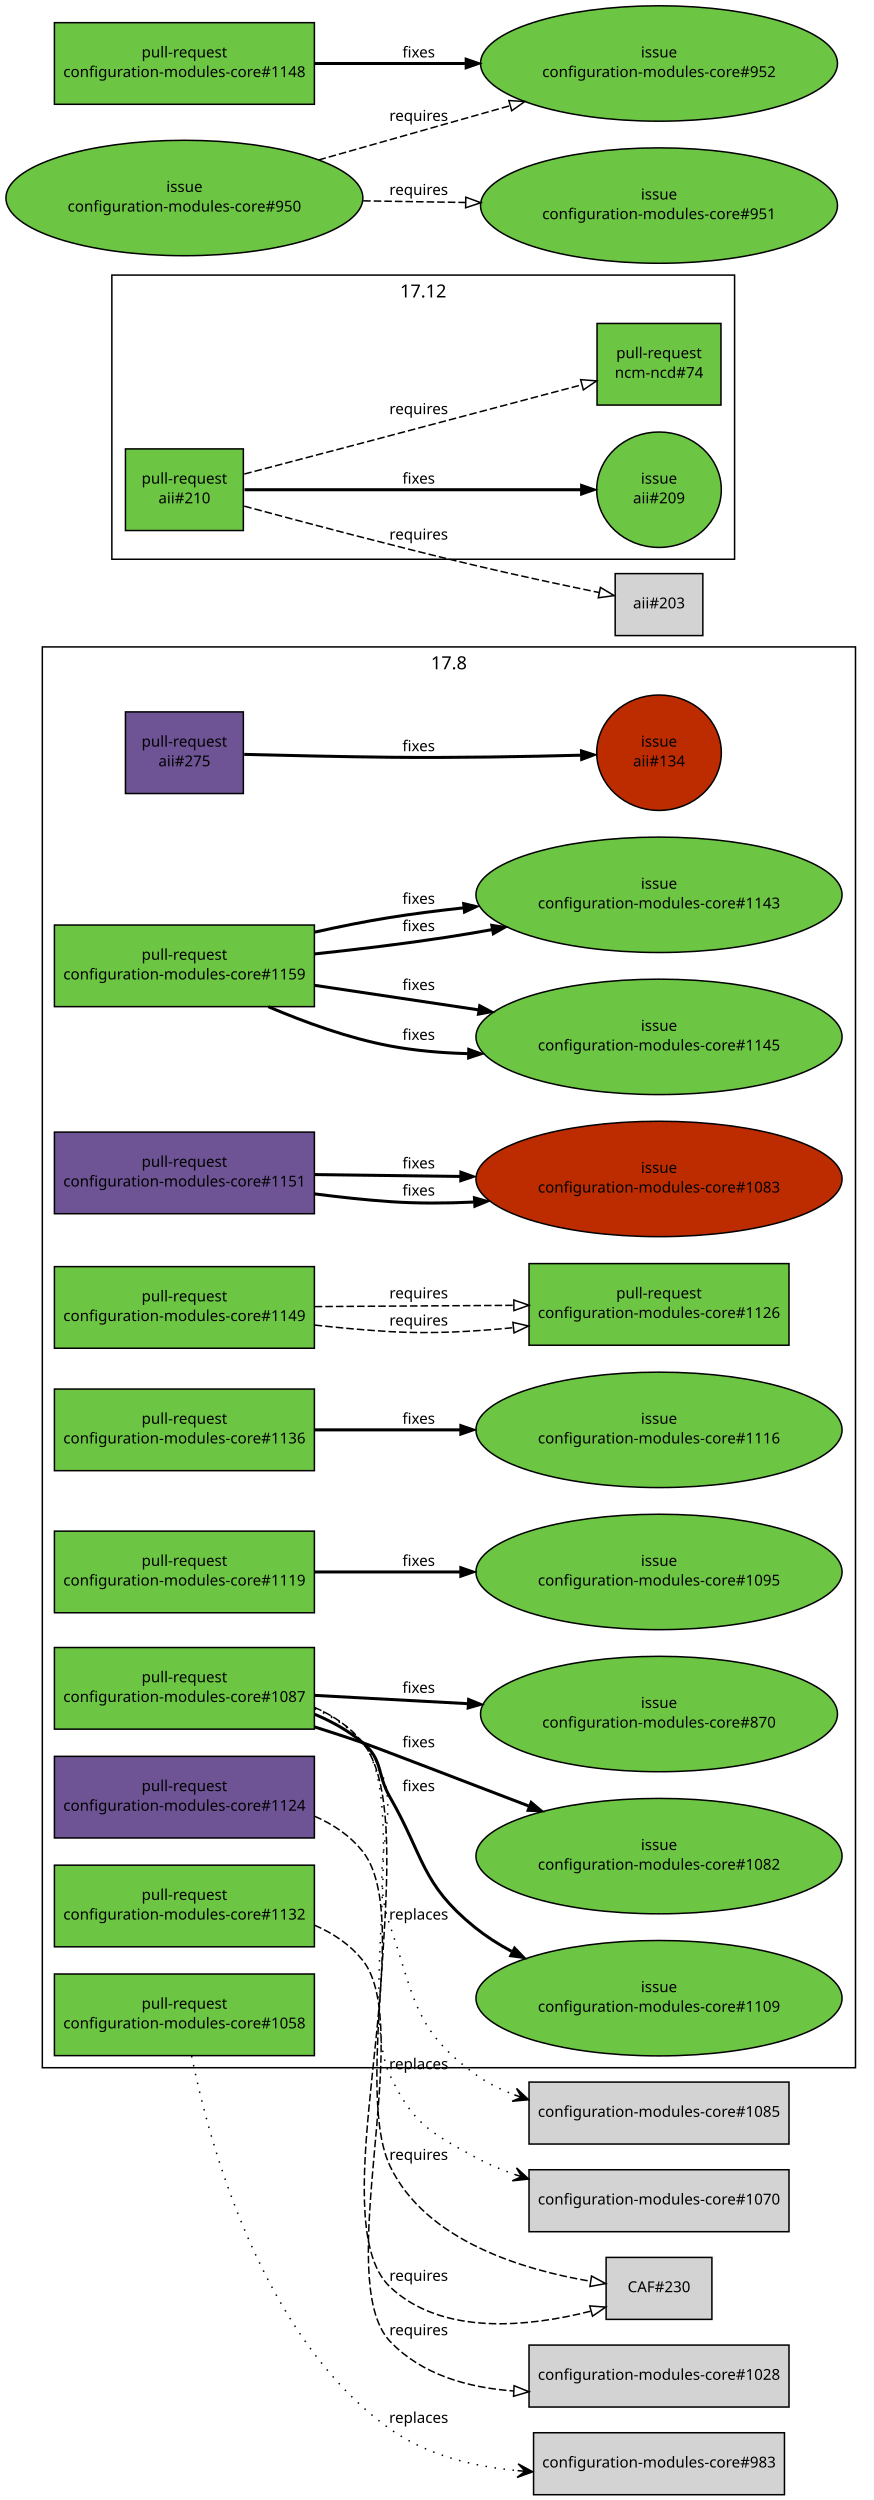
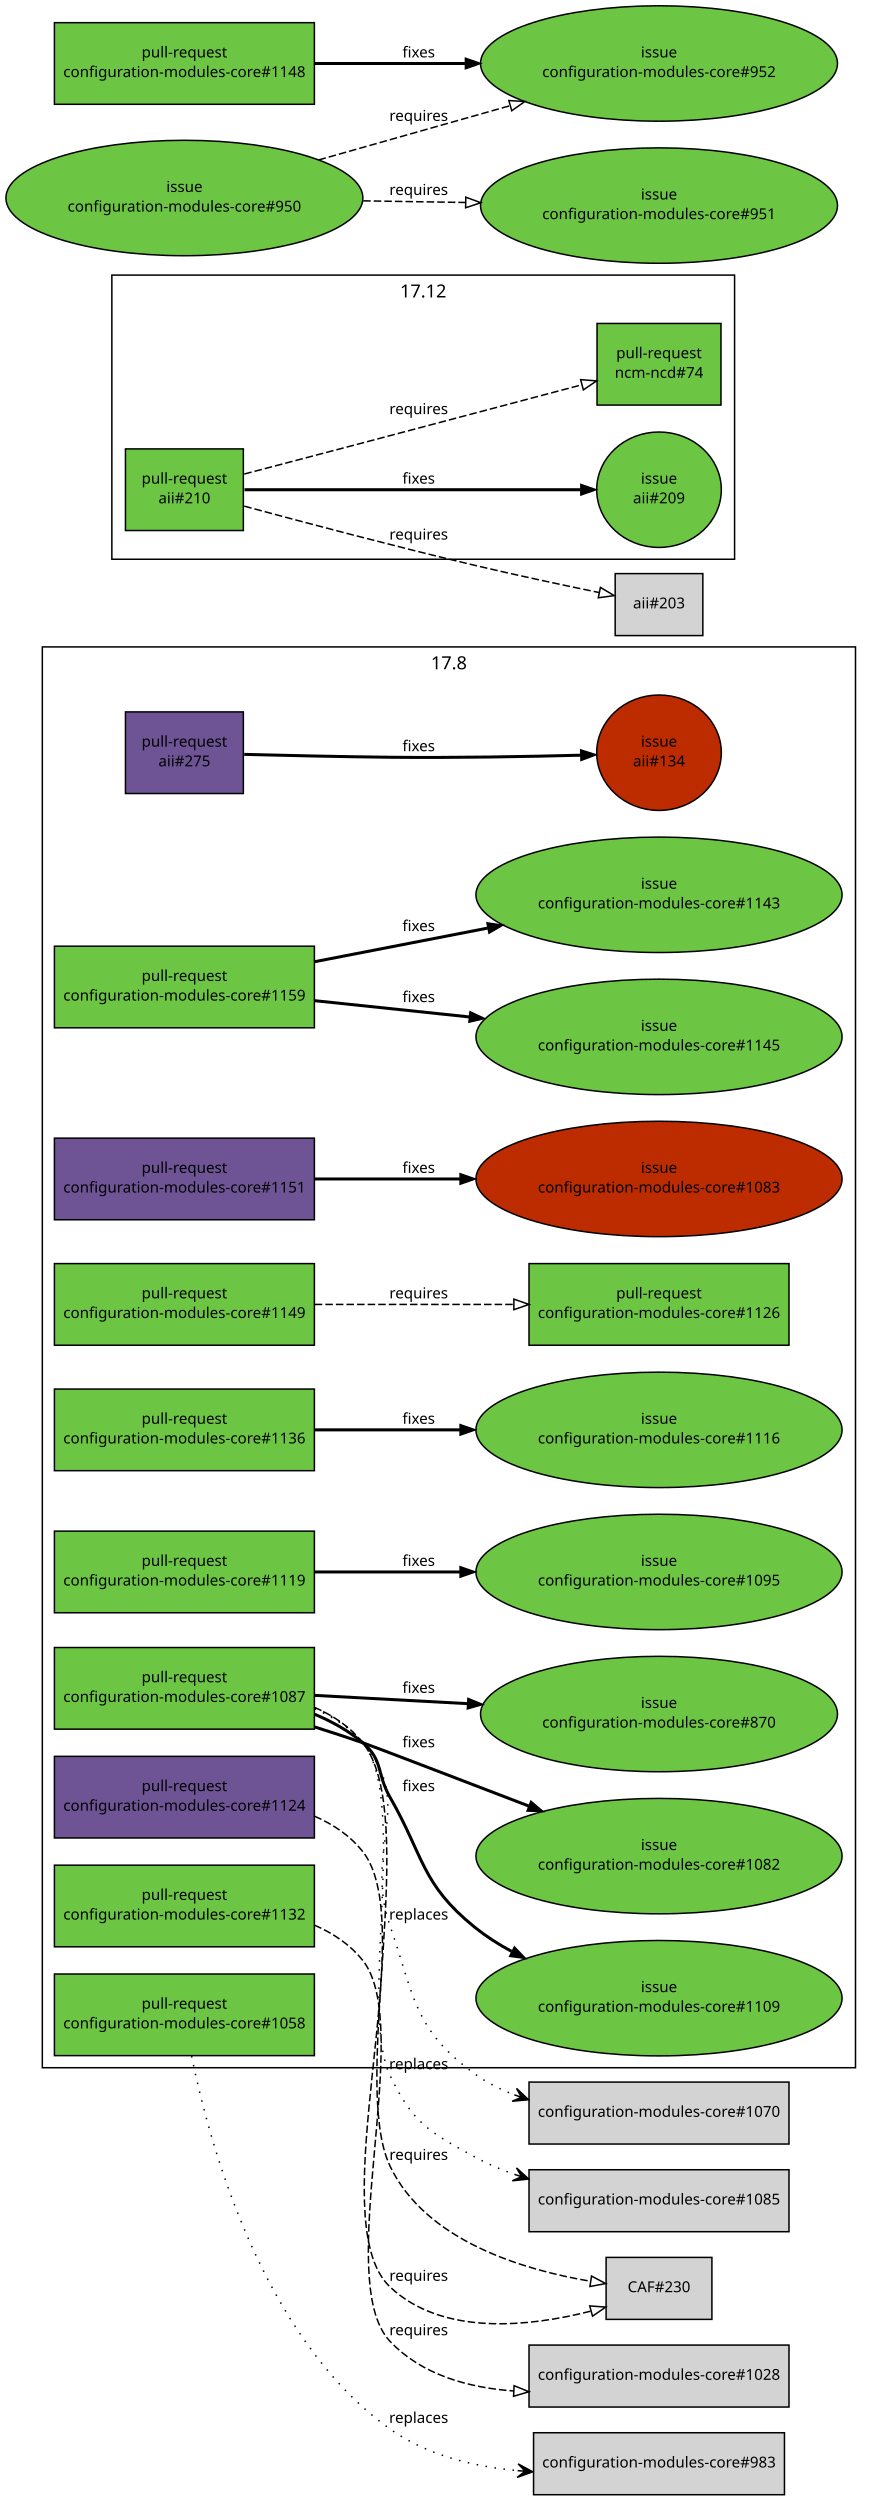
<svg xmlns="http://www.w3.org/2000/svg" xmlns:xlink="http://www.w3.org/1999/xlink" width="578pt" height="1654pt" viewBox="0.00 0.00 578.00 1654.00">
  <g id="graph1" class="graph" transform="scale(1 1) rotate(0) translate(4 1650)">
    <polygon fill="white" stroke="white" points="-4,5 -4,-1650 575,-1650 575,5 -4,5" />
    <g id="graph3" class="cluster">
      <polygon fill="none" stroke="black" points="24,-282 24,-1222 562,-1222 562,-282 24,-282" />
      <text text-anchor="middle" x="293" y="-1207.2" font-family="Sans" font-size="12.00">17.8</text>
    </g>
    <g id="graph5" class="cluster">
      <polygon fill="none" stroke="black" points="70,-1280 70,-1468 482,-1468 482,-1280 70,-1280" />
      <text text-anchor="middle" x="276" y="-1453.2" font-family="Sans" font-size="12.00">17.12</text>
    </g>
    <g id="node1" class="node">
      <a xlink:href="https://github.com/quattor/aii/pull/275" xlink:title="remove aii-freeipa, deprecated by ncm-freeipa AII support" target="_parent">
        <polygon fill="#6e5494" stroke="black" points="157,-1179 79,-1179 79,-1125 157,-1125 157,-1179" />
        <text text-anchor="middle" x="118" y="-1156" font-family="Sans" font-size="10.00">pull-request</text>
        <text text-anchor="middle" x="118" y="-1143" font-family="Sans" font-size="10.00">aii#275</text>
      </a>
    </g>
    <g id="node3" class="node">
      <a xlink:href="https://github.com/quattor/aii/issues/134" xlink:title="Missing freeipa.pm in AII RPM" target="_parent">
        <ellipse fill="#bd2c00" stroke="black" cx="432" cy="-1152" rx="41.217" ry="38.184" />
        <text text-anchor="middle" x="432" y="-1156" font-family="Sans" font-size="10.00">issue</text>
        <text text-anchor="middle" x="432" y="-1143" font-family="Sans" font-size="10.00">aii#134</text>
      </a>
    </g>
    <g id="edge2" class="edge">
      <path fill="none" stroke="black" stroke-width="2" d="M157.571,-1150.9C184.705,-1150.2 221.529,-1149.36 254,-1149 296.474,-1148.53 344.645,-1149.43 380.154,-1150.36" />
      <polygon fill="black" stroke="black" points="380.191,-1153.87 390.282,-1150.64 380.381,-1146.87 380.191,-1153.87" />
      <text text-anchor="middle" x="273" y="-1153" font-family="Sans" font-size="10.00">fixes</text>
    </g>
    <g id="node4" class="node">
      <a xlink:href="https://github.com/quattor/aii/pull/210" xlink:title="Shellfe: support active config for plugins" target="_parent">
        <polygon fill="#6cc644" stroke="black" points="157,-1353 79,-1353 79,-1299 157,-1299 157,-1353" />
        <text text-anchor="middle" x="118" y="-1330" font-family="Sans" font-size="10.00">pull-request</text>
        <text text-anchor="middle" x="118" y="-1317" font-family="Sans" font-size="10.00">aii#210</text>
      </a>
    </g>
    <g id="node6" class="node">
      <a xlink:href="https://github.com/quattor/aii/issues/209" xlink:title="support ACTIVE_CONFIG" target="_parent">
        <ellipse fill="#6cc644" stroke="black" cx="432" cy="-1326" rx="41.217" ry="38.184" />
        <text text-anchor="middle" x="432" y="-1330" font-family="Sans" font-size="10.00">issue</text>
        <text text-anchor="middle" x="432" y="-1317" font-family="Sans" font-size="10.00">aii#209</text>
      </a>
    </g>
    <g id="edge4" class="edge">
      <path fill="none" stroke="black" stroke-width="2" d="M157.768,-1326C214.279,-1326 317.868,-1326 380.284,-1326" />
      <polygon fill="black" stroke="black" points="380.31,-1329.5 390.31,-1326 380.31,-1322.5 380.31,-1329.5" />
      <text text-anchor="middle" x="273" y="-1330" font-family="Sans" font-size="10.00">fixes</text>
    </g>
    <g id="node8" class="node">
      <a xlink:href="https://github.com/quattor/ncm-ncd/pull/74" xlink:title="Set the current active config as an attribute to the component" target="_parent">
        <polygon fill="#6cc644" stroke="black" points="473,-1436 391,-1436 391,-1382 473,-1382 473,-1436" />
        <text text-anchor="middle" x="432" y="-1413" font-family="Sans" font-size="10.00">pull-request</text>
        <text text-anchor="middle" x="432" y="-1400" font-family="Sans" font-size="10.00">ncm-ncd#74</text>
      </a>
    </g>
    <g id="edge6" class="edge">
      <path fill="none" stroke="black" stroke-dasharray="5,2" d="M157.609,-1336.38C180.517,-1342.39 209.889,-1350.11 236,-1357 285.266,-1370.01 341.475,-1384.93 381.028,-1395.44" />
      <polygon fill="none" stroke="black" points="380.148,-1398.83 390.711,-1398.01 381.946,-1392.06 380.148,-1398.83" />
      <text text-anchor="middle" x="273" y="-1376" font-family="Sans" font-size="10.00">requires</text>
    </g>
    <g id="node10" class="node">
      <polygon fill="lightgrey" stroke="black" points="461,-1270.5 403,-1270.5 403,-1229.5 461,-1229.5 461,-1270.5" />
      <text text-anchor="middle" x="432" y="-1247.5" font-family="Sans" font-size="10.00">aii#203</text>
    </g>
    <g id="edge8" class="edge">
      <path fill="none" stroke="black" stroke-dasharray="5,2" d="M157.585,-1315.14C196.315,-1304.64 257.039,-1288.53 310,-1276 337.353,-1269.53 368.33,-1262.93 392.226,-1258.01" />
      <polygon fill="none" stroke="black" points="393.24,-1261.37 402.334,-1255.94 391.835,-1254.51 393.24,-1261.37" />
      <text text-anchor="middle" x="273" y="-1293" font-family="Sans" font-size="10.00">requires</text>
    </g>
    <g id="node11" class="node">
      <a xlink:href="https://github.com/quattor/configuration-modules-core/pull/1159" xlink:title="ncm-authconfig: Remove deprecated startstop property" target="_parent">
-         <polygon fill="#6cc644" stroke="black" points="204,-1038 32,-1038 32,-984 204,-984 204,-1038" />
-         <text text-anchor="middle" x="118" y="-1015" font-family="Sans" font-size="10.00">pull-request</text>
-         <text text-anchor="middle" x="118" y="-1002" font-family="Sans" font-size="10.00">configuration-modules-core#1159</text>
+         <polygon fill="#6cc644" stroke="black" points="204,-1024 32,-1024 32,-970 204,-970 204,-1024" />
+         <text text-anchor="middle" x="118" y="-1001" font-family="Sans" font-size="10.00">pull-request</text>
+         <text text-anchor="middle" x="118" y="-988" font-family="Sans" font-size="10.00">configuration-modules-core#1159</text>
      </a>
    </g>
    <g id="node13" class="node">
      <a xlink:href="https://github.com/quattor/configuration-modules-core/issues/1145" xlink:title="ncm-authconfig: Remove startstop property" target="_parent">
        <ellipse fill="#6cc644" stroke="black" cx="432" cy="-964" rx="121.122" ry="38.184" />
        <text text-anchor="middle" x="432" y="-968" font-family="Sans" font-size="10.00">issue</text>
        <text text-anchor="middle" x="432" y="-955" font-family="Sans" font-size="10.00">configuration-modules-core#1145</text>
      </a>
    </g>
    <g id="edge10" class="edge">
-       <path fill="none" stroke="black" stroke-width="2" d="M173.518,-983.972C197.643,-973.659 226.605,-963.149 254,-958 270.512,-954.896 288.033,-953.38 305.392,-952.918" />
-       <polygon fill="black" stroke="black" points="305.639,-956.415 315.584,-952.764 305.533,-949.416 305.639,-956.415" />
-       <text text-anchor="middle" x="273" y="-962" font-family="Sans" font-size="10.00">fixes</text>
-     </g>
-     <g id="edge18" class="edge">
-       <path fill="none" stroke="black" stroke-width="2" d="M204.217,-998.095C237.574,-993.102 276.322,-987.302 312.297,-981.917" />
-       <polygon fill="black" stroke="black" points="312.992,-985.352 322.363,-980.411 311.955,-978.43 312.992,-985.352" />
-       <text text-anchor="middle" x="273" y="-995" font-family="Sans" font-size="10.00">fixes</text>
+       <path fill="none" stroke="black" stroke-width="2" d="M204.217,-987.939C235.779,-984.622 272.167,-980.798 306.466,-977.193" />
+       <polygon fill="black" stroke="black" points="306.976,-980.659 316.556,-976.133 306.245,-973.697 306.976,-980.659" />
+       <text text-anchor="middle" x="273" y="-987" font-family="Sans" font-size="10.00">fixes</text>
    </g>
    <g id="node15" class="node">
      <a xlink:href="https://github.com/quattor/configuration-modules-core/issues/1143" xlink:title="ncm-authconfig: What is startstop supposed to do?" target="_parent">
        <ellipse fill="#6cc644" stroke="black" cx="432" cy="-1058" rx="121.122" ry="38.184" />
        <text text-anchor="middle" x="432" y="-1062" font-family="Sans" font-size="10.00">issue</text>
        <text text-anchor="middle" x="432" y="-1049" font-family="Sans" font-size="10.00">configuration-modules-core#1143</text>
      </a>
    </g>
    <g id="edge12" class="edge">
-       <path fill="none" stroke="black" stroke-width="2" d="M204.045,-1018.87C232.152,-1021.85 263.469,-1025.6 292,-1030 301.554,-1031.47 311.446,-1033.15 321.352,-1034.93" />
-       <polygon fill="black" stroke="black" points="320.783,-1038.38 331.25,-1036.74 322.043,-1031.5 320.783,-1038.38" />
+       <path fill="none" stroke="black" stroke-width="2" d="M204.217,-1013.75C239.55,-1020.61 280.931,-1028.65 318.659,-1035.98" />
+       <polygon fill="black" stroke="black" points="318.194,-1039.46 328.678,-1037.93 319.529,-1032.59 318.194,-1039.46" />
      <text text-anchor="middle" x="273" y="-1034" font-family="Sans" font-size="10.00">fixes</text>
-     </g>
-     <g id="edge20" class="edge">
-       <path fill="none" stroke="black" stroke-width="2" d="M204.32,-1033.32C220.732,-1036.99 237.83,-1040.43 254,-1043 269.599,-1045.48 286.036,-1047.56 302.361,-1049.32" />
-       <polygon fill="black" stroke="black" points="302.195,-1052.82 312.502,-1050.36 302.915,-1045.85 302.195,-1052.82" />
-       <text text-anchor="middle" x="273" y="-1052" font-family="Sans" font-size="10.00">fixes</text>
    </g>
    <g id="node16" class="node">
      <a xlink:href="https://github.com/quattor/configuration-modules-core/pull/1151" xlink:title="Escape / unescape functions from CCM::Path" target="_parent">
-         <polygon fill="#6e5494" stroke="black" points="204,-901 32,-901 32,-847 204,-847 204,-901" />
-         <text text-anchor="middle" x="118" y="-878" font-family="Sans" font-size="10.00">pull-request</text>
-         <text text-anchor="middle" x="118" y="-865" font-family="Sans" font-size="10.00">configuration-modules-core#1151</text>
+         <polygon fill="#6e5494" stroke="black" points="204,-897 32,-897 32,-843 204,-843 204,-897" />
+         <text text-anchor="middle" x="118" y="-874" font-family="Sans" font-size="10.00">pull-request</text>
+         <text text-anchor="middle" x="118" y="-861" font-family="Sans" font-size="10.00">configuration-modules-core#1151</text>
      </a>
    </g>
    <g id="node18" class="node">
      <a xlink:href="https://github.com/quattor/configuration-modules-core/issues/1083" xlink:title="warnings due to deprecated CCM modules" target="_parent">
        <ellipse fill="#bd2c00" stroke="black" cx="432" cy="-870" rx="121.122" ry="38.184" />
        <text text-anchor="middle" x="432" y="-874" font-family="Sans" font-size="10.00">issue</text>
        <text text-anchor="middle" x="432" y="-861" font-family="Sans" font-size="10.00">configuration-modules-core#1083</text>
      </a>
    </g>
-     <g id="edge22" class="edge">
-       <path fill="none" stroke="black" stroke-width="2" d="M204.145,-860.128C220.651,-857.992 237.828,-856.124 254,-855 271.881,-853.757 290.761,-853.84 309.277,-854.713" />
-       <polygon fill="black" stroke="black" points="309.341,-858.222 319.518,-855.276 309.726,-851.232 309.341,-858.222" />
-       <text text-anchor="middle" x="273" y="-859" font-family="Sans" font-size="10.00">fixes</text>
-     </g>
    <g id="edge14" class="edge">
-       <path fill="none" stroke="black" stroke-width="2" d="M204.217,-872.902C233.916,-872.523 267.888,-872.091 300.372,-871.677" />
-       <polygon fill="black" stroke="black" points="300.444,-875.176 310.399,-871.549 300.355,-868.177 300.444,-875.176" />
-       <text text-anchor="middle" x="273" y="-877" font-family="Sans" font-size="10.00">fixes</text>
+       <path fill="none" stroke="black" stroke-width="2" d="M204.217,-870C233.916,-870 267.888,-870 300.372,-870" />
+       <polygon fill="black" stroke="black" points="300.399,-873.5 310.399,-870 300.399,-866.5 300.399,-873.5" />
+       <text text-anchor="middle" x="273" y="-874" font-family="Sans" font-size="10.00">fixes</text>
    </g>
    <g id="node19" class="node">
      <a xlink:href="https://github.com/quattor/configuration-modules-core/pull/1149" xlink:title="ncm-metaconfig: rsyslog: rainer script configuration" target="_parent">
-         <polygon fill="#6cc644" stroke="black" points="204,-812 32,-812 32,-758 204,-758 204,-812" />
-         <text text-anchor="middle" x="118" y="-789" font-family="Sans" font-size="10.00">pull-request</text>
-         <text text-anchor="middle" x="118" y="-776" font-family="Sans" font-size="10.00">configuration-modules-core#1149</text>
+         <polygon fill="#6cc644" stroke="black" points="204,-814 32,-814 32,-760 204,-760 204,-814" />
+         <text text-anchor="middle" x="118" y="-791" font-family="Sans" font-size="10.00">pull-request</text>
+         <text text-anchor="middle" x="118" y="-778" font-family="Sans" font-size="10.00">configuration-modules-core#1149</text>
      </a>
    </g>
    <g id="node21" class="node">
      <a xlink:href="https://github.com/quattor/configuration-modules-core/pull/1126" xlink:title="ncm-metaconfig: cleanup and switch to 00-tqu" target="_parent">
        <polygon fill="#6cc644" stroke="black" points="518,-814 346,-814 346,-760 518,-760 518,-814" />
        <text text-anchor="middle" x="432" y="-791" font-family="Sans" font-size="10.00">pull-request</text>
        <text text-anchor="middle" x="432" y="-778" font-family="Sans" font-size="10.00">configuration-modules-core#1126</text>
      </a>
    </g>
-     <g id="edge24" class="edge">
-       <path fill="none" stroke="black" stroke-dasharray="5,2" d="M204.2,-773.318C220.701,-771.518 237.861,-769.946 254,-769 280.532,-767.445 309.215,-768.94 335.645,-771.621" />
-       <polygon fill="none" stroke="black" points="335.338,-775.108 345.656,-772.702 336.089,-768.148 335.338,-775.108" />
-       <text text-anchor="middle" x="273" y="-773" font-family="Sans" font-size="10.00">requires</text>
-     </g>
    <g id="edge16" class="edge">
-       <path fill="none" stroke="black" stroke-dasharray="5,2" d="M204.217,-785.549C244.975,-785.809 293.781,-786.12 335.743,-786.387" />
-       <polygon fill="none" stroke="black" points="335.953,-789.888 345.975,-786.452 335.998,-782.888 335.953,-789.888" />
+       <path fill="none" stroke="black" stroke-dasharray="5,2" d="M204.217,-787C244.975,-787 293.781,-787 335.743,-787" />
+       <polygon fill="none" stroke="black" points="335.975,-790.5 345.975,-787 335.975,-783.5 335.975,-790.5" />
      <text text-anchor="middle" x="273" y="-791" font-family="Sans" font-size="10.00">requires</text>
    </g>
-     <g id="node26" class="node">
+     <g id="node22" class="node">
      <a xlink:href="https://github.com/quattor/configuration-modules-core/pull/1136" xlink:title="ncm-gmond: cleanup and support new configuration options" target="_parent">
        <polygon fill="#6cc644" stroke="black" points="204,-731 32,-731 32,-677 204,-677 204,-731" />
        <text text-anchor="middle" x="118" y="-708" font-family="Sans" font-size="10.00">pull-request</text>
        <text text-anchor="middle" x="118" y="-695" font-family="Sans" font-size="10.00">configuration-modules-core#1136</text>
      </a>
    </g>
-     <g id="node28" class="node">
+     <g id="node24" class="node">
      <a xlink:href="https://github.com/quattor/configuration-modules-core/issues/1116" xlink:title="ncm-gmond: configuration options missing from schema" target="_parent">
        <ellipse fill="#6cc644" stroke="black" cx="432" cy="-704" rx="121.122" ry="38.184" />
        <text text-anchor="middle" x="432" y="-708" font-family="Sans" font-size="10.00">issue</text>
        <text text-anchor="middle" x="432" y="-695" font-family="Sans" font-size="10.00">configuration-modules-core#1116</text>
      </a>
    </g>
-     <g id="edge26" class="edge">
+     <g id="edge18" class="edge">
      <path fill="none" stroke="black" stroke-width="2" d="M204.217,-704C233.916,-704 267.888,-704 300.372,-704" />
      <polygon fill="black" stroke="black" points="300.399,-707.5 310.399,-704 300.399,-700.5 300.399,-707.5" />
      <text text-anchor="middle" x="273" y="-708" font-family="Sans" font-size="10.00">fixes</text>
    </g>
-     <g id="node29" class="node">
+     <g id="node25" class="node">
      <a xlink:href="https://github.com/quattor/configuration-modules-core/pull/1132" xlink:title="ncm-metaconfig: hnormalise" target="_parent">
        <polygon fill="#6cc644" stroke="black" points="204,-416 32,-416 32,-362 204,-362 204,-416" />
        <text text-anchor="middle" x="118" y="-393" font-family="Sans" font-size="10.00">pull-request</text>
        <text text-anchor="middle" x="118" y="-380" font-family="Sans" font-size="10.00">configuration-modules-core#1132</text>
      </a>
    </g>
-     <g id="node31" class="node">
+     <g id="node27" class="node">
      <polygon fill="lightgrey" stroke="black" points="518,-98.5 346,-98.5 346,-57.5 518,-57.5 518,-98.5" />
      <text text-anchor="middle" x="432" y="-75.5" font-family="Sans" font-size="10.00">configuration-modules-core#1028</text>
    </g>
-     <g id="edge28" class="edge">
+     <g id="edge20" class="edge">
      <path fill="none" stroke="black" stroke-dasharray="5,2" d="M204.033,-376.331C216.353,-370.97 227.656,-363.468 236,-353 270.995,-309.099 215.452,-141.818 254,-101 274.855,-78.917 305.637,-70.316 335.762,-68.133" />
      <polygon fill="none" stroke="black" points="336.123,-71.619 345.938,-67.628 335.776,-64.628 336.123,-71.619" />
      <text text-anchor="middle" x="273" y="-105" font-family="Sans" font-size="10.00">requires</text>
    </g>
-     <g id="node32" class="node">
+     <g id="node28" class="node">
      <a xlink:href="https://github.com/quattor/configuration-modules-core/pull/1124" xlink:title="ncm-cron: cleanup and switch to 00-tqu" target="_parent">
        <polygon fill="#6e5494" stroke="black" points="204,-488 32,-488 32,-434 204,-434 204,-488" />
        <text text-anchor="middle" x="118" y="-465" font-family="Sans" font-size="10.00">pull-request</text>
        <text text-anchor="middle" x="118" y="-452" font-family="Sans" font-size="10.00">configuration-modules-core#1124</text>
      </a>
    </g>
-     <g id="node34" class="node">
+     <g id="node30" class="node">
      <polygon fill="lightgrey" stroke="black" points="467,-156.5 397,-156.5 397,-115.5 467,-115.5 467,-156.5" />
      <text text-anchor="middle" x="432" y="-133.5" font-family="Sans" font-size="10.00">CAF#230</text>
    </g>
-     <g id="edge30" class="edge">
+     <g id="edge22" class="edge">
      <path fill="none" stroke="black" stroke-dasharray="5,2" d="M204.112,-448.394C216.423,-443.026 227.702,-435.505 236,-425 275.748,-374.68 207.388,-181.037 254,-137 288.791,-104.132 346.634,-110.667 386.904,-120.958" />
      <polygon fill="none" stroke="black" points="386.171,-124.386 396.739,-123.634 388.009,-117.632 386.171,-124.386" />
      <text text-anchor="middle" x="273" y="-141" font-family="Sans" font-size="10.00">requires</text>
    </g>
-     <g id="node35" class="node">
+     <g id="node31" class="node">
      <a xlink:href="https://github.com/quattor/configuration-modules-core/pull/1119" xlink:title="ncm-systemd: cleanup, restarting modified unitfiles and initial handling of unconfigured units" target="_parent">
        <polygon fill="#6cc644" stroke="black" points="204,-637 32,-637 32,-583 204,-583 204,-637" />
        <text text-anchor="middle" x="118" y="-614" font-family="Sans" font-size="10.00">pull-request</text>
        <text text-anchor="middle" x="118" y="-601" font-family="Sans" font-size="10.00">configuration-modules-core#1119</text>
      </a>
    </g>
-     <g id="node37" class="node">
+     <g id="node33" class="node">
      <a xlink:href="https://github.com/quattor/configuration-modules-core/issues/1095" xlink:title="Manual intervention required in order for drop-in unit files to have any affect" target="_parent">
        <ellipse fill="#6cc644" stroke="black" cx="432" cy="-610" rx="121.122" ry="38.184" />
        <text text-anchor="middle" x="432" y="-614" font-family="Sans" font-size="10.00">issue</text>
        <text text-anchor="middle" x="432" y="-601" font-family="Sans" font-size="10.00">configuration-modules-core#1095</text>
      </a>
    </g>
-     <g id="edge32" class="edge">
+     <g id="edge24" class="edge">
      <path fill="none" stroke="black" stroke-width="2" d="M204.217,-610C233.916,-610 267.888,-610 300.372,-610" />
      <polygon fill="black" stroke="black" points="300.399,-613.5 310.399,-610 300.399,-606.5 300.399,-613.5" />
      <text text-anchor="middle" x="273" y="-614" font-family="Sans" font-size="10.00">fixes</text>
    </g>
-     <g id="node38" class="node">
+     <g id="node34" class="node">
      <a xlink:href="https://github.com/quattor/configuration-modules-core/pull/1087" xlink:title="ncm-network: cleanup, fixes and new features" target="_parent">
        <polygon fill="#6cc644" stroke="black" points="204,-560 32,-560 32,-506 204,-506 204,-560" />
        <text text-anchor="middle" x="118" y="-537" font-family="Sans" font-size="10.00">pull-request</text>
        <text text-anchor="middle" x="118" y="-524" font-family="Sans" font-size="10.00">configuration-modules-core#1087</text>
      </a>
    </g>
-     <g id="edge44" class="edge">
+     <g id="edge36" class="edge">
      <path fill="none" stroke="black" stroke-dasharray="5,2" d="M204.096,-520.382C216.409,-515.015 227.693,-507.497 236,-497 274.691,-448.106 227.256,-273.324 254,-217 277.508,-167.491 342.145,-148.212 386.695,-140.725" />
      <polygon fill="none" stroke="black" points="387.361,-144.164 396.711,-139.182 386.294,-137.246 387.361,-144.164" />
      <text text-anchor="middle" x="273" y="-221" font-family="Sans" font-size="10.00">requires</text>
    </g>
-     <g id="node40" class="node">
+     <g id="node36" class="node">
      <a xlink:href="https://github.com/quattor/configuration-modules-core/issues/1082" xlink:title="ncm-network: Allow extra routing options for the default route" target="_parent">
        <ellipse fill="#6cc644" stroke="black" cx="432" cy="-422" rx="121.122" ry="38.184" />
        <text text-anchor="middle" x="432" y="-426" font-family="Sans" font-size="10.00">issue</text>
        <text text-anchor="middle" x="432" y="-413" font-family="Sans" font-size="10.00">configuration-modules-core#1082</text>
      </a>
    </g>
-     <g id="edge34" class="edge">
+     <g id="edge26" class="edge">
      <path fill="none" stroke="black" stroke-width="2" d="M204.26,-507.441C214.984,-504.041 225.77,-500.513 236,-497 241.807,-495.006 295.852,-474.313 345.719,-455.169" />
      <polygon fill="black" stroke="black" points="347.214,-458.344 355.295,-451.492 344.705,-451.809 347.214,-458.344" />
      <text text-anchor="middle" x="273" y="-494" font-family="Sans" font-size="10.00">fixes</text>
    </g>
-     <g id="node42" class="node">
+     <g id="node38" class="node">
      <a xlink:href="https://github.com/quattor/configuration-modules-core/issues/870" xlink:title="ncm-network: hostname is not set in el7" target="_parent">
        <ellipse fill="#6cc644" stroke="black" cx="432" cy="-516" rx="118.087" ry="38.184" />
        <text text-anchor="middle" x="432" y="-520" font-family="Sans" font-size="10.00">issue</text>
        <text text-anchor="middle" x="432" y="-507" font-family="Sans" font-size="10.00">configuration-modules-core#870</text>
      </a>
    </g>
-     <g id="edge36" class="edge">
+     <g id="edge28" class="edge">
      <path fill="none" stroke="black" stroke-width="2" d="M204.217,-528.332C235.448,-526.641 271.406,-524.695 305.388,-522.855" />
      <polygon fill="black" stroke="black" points="305.591,-526.349 315.387,-522.313 305.213,-519.359 305.591,-526.349" />
      <text text-anchor="middle" x="273" y="-530" font-family="Sans" font-size="10.00">fixes</text>
    </g>
-     <g id="node44" class="node">
+     <g id="node40" class="node">
      <a xlink:href="https://github.com/quattor/configuration-modules-core/issues/1109" xlink:title="ncm-network: systemd rpm scripts remove HOSTNAME from /etc/sysconfig/network" target="_parent">
        <ellipse fill="#6cc644" stroke="black" cx="432" cy="-328" rx="121.122" ry="38.184" />
        <text text-anchor="middle" x="432" y="-332" font-family="Sans" font-size="10.00">issue</text>
        <text text-anchor="middle" x="432" y="-319" font-family="Sans" font-size="10.00">configuration-modules-core#1109</text>
      </a>
    </g>
-     <g id="edge38" class="edge">
+     <g id="edge30" class="edge">
      <path fill="none" stroke="black" stroke-width="2" d="M204.152,-515.844C215.653,-511.036 226.675,-504.88 236,-497 249.663,-485.454 245.105,-476.52 254,-461 276.68,-421.427 274.553,-403.704 310,-375 317.462,-368.957 325.79,-363.628 334.493,-358.942" />
      <polygon fill="black" stroke="black" points="336.34,-361.93 343.678,-354.288 333.176,-355.686 336.34,-361.93" />
      <text text-anchor="middle" x="273" y="-465" font-family="Sans" font-size="10.00">fixes</text>
    </g>
-     <g id="node46" class="node">
+     <g id="node42" class="node">
+       <polygon fill="lightgrey" stroke="black" points="518,-214.5 346,-214.5 346,-173.5 518,-173.5 518,-214.5" />
+       <text text-anchor="middle" x="432" y="-191.5" font-family="Sans" font-size="10.00">configuration-modules-core#1085</text>
+     </g>
+     <g id="edge32" class="edge">
+       <path fill="none" stroke="black" stroke-dasharray="1,5" d="M204.236,-520.128C216.452,-514.785 227.669,-507.341 236,-497 266.773,-458.802 232.991,-321.325 254,-277 268.809,-245.756 279.662,-239.585 310,-223 318.223,-218.505 327.13,-214.701 336.259,-211.484" />
+       <polygon fill="black" stroke="black" points="345.833,-208.339 337.737,-215.735 341.082,-209.899 336.332,-211.46 336.332,-211.46 336.332,-211.46 341.082,-209.899 334.928,-207.184 345.833,-208.339 345.833,-208.339" />
+       <text text-anchor="middle" x="273" y="-281" font-family="Sans" font-size="10.00">replaces</text>
+     </g>
+     <g id="node44" class="node">
      <polygon fill="lightgrey" stroke="black" points="518,-272.5 346,-272.5 346,-231.5 518,-231.5 518,-272.5" />
-       <text text-anchor="middle" x="432" y="-249.5" font-family="Sans" font-size="10.00">configuration-modules-core#1085</text>
-     </g>
-     <g id="edge40" class="edge">
+       <text text-anchor="middle" x="432" y="-249.5" font-family="Sans" font-size="10.00">configuration-modules-core#1070</text>
+     </g>
+     <g id="edge34" class="edge">
      <path fill="none" stroke="black" stroke-dasharray="1,5" d="M204.249,-519.387C216.308,-514.123 227.472,-506.898 236,-497 271.489,-455.81 236.207,-427.376 254,-376 270.417,-328.597 269.489,-307.587 310,-278 317.935,-272.204 326.891,-267.646 336.255,-264.069" />
      <polygon fill="black" stroke="black" points="345.732,-260.81 337.739,-268.318 341.004,-262.436 336.276,-264.062 336.276,-264.062 336.276,-264.062 341.004,-262.436 334.812,-259.807 345.732,-260.81 345.732,-260.81" />
      <text text-anchor="middle" x="273" y="-380" font-family="Sans" font-size="10.00">replaces</text>
    </g>
-     <g id="node48" class="node">
-       <polygon fill="lightgrey" stroke="black" points="518,-214.5 346,-214.5 346,-173.5 518,-173.5 518,-214.5" />
-       <text text-anchor="middle" x="432" y="-191.5" font-family="Sans" font-size="10.00">configuration-modules-core#1070</text>
-     </g>
-     <g id="edge42" class="edge">
-       <path fill="none" stroke="black" stroke-dasharray="1,5" d="M204.236,-520.128C216.452,-514.785 227.669,-507.341 236,-497 266.773,-458.802 232.991,-321.325 254,-277 268.809,-245.756 279.662,-239.585 310,-223 318.223,-218.505 327.13,-214.701 336.259,-211.484" />
-       <polygon fill="black" stroke="black" points="345.833,-208.339 337.737,-215.735 341.082,-209.899 336.332,-211.46 336.332,-211.46 336.332,-211.46 341.082,-209.899 334.928,-207.184 345.833,-208.339 345.833,-208.339" />
-       <text text-anchor="middle" x="273" y="-281" font-family="Sans" font-size="10.00">replaces</text>
-     </g>
-     <g id="node50" class="node">
+     <g id="node46" class="node">
      <a xlink:href="https://github.com/quattor/configuration-modules-core/pull/1058" xlink:title="ncm-ssh: disable insecure ssh ciphersuites and macs" target="_parent">
        <polygon fill="#6cc644" stroke="black" points="204,-344 32,-344 32,-290 204,-290 204,-344" />
        <text text-anchor="middle" x="118" y="-321" font-family="Sans" font-size="10.00">pull-request</text>
        <text text-anchor="middle" x="118" y="-308" font-family="Sans" font-size="10.00">configuration-modules-core#1058</text>
      </a>
    </g>
-     <g id="node52" class="node">
+     <g id="node48" class="node">
      <polygon fill="lightgrey" stroke="black" points="515,-40.5 349,-40.5 349,0.5 515,0.5 515,-40.5" />
      <text text-anchor="middle" x="432" y="-17.5" font-family="Sans" font-size="10.00">configuration-modules-core#983</text>
    </g>
-     <g id="edge46" class="edge">
+     <g id="edge38" class="edge">
      <path fill="none" stroke="black" stroke-dasharray="1,5" d="M122.766,-289.724C134.196,-233.248 168.808,-103.727 254,-43 278.172,-25.769 309.004,-18.178 338.192,-15.437" />
      <polygon fill="black" stroke="black" points="348.434,-14.663 338.802,-19.904 343.448,-15.04 338.462,-15.417 338.462,-15.417 338.462,-15.417 343.448,-15.04 338.123,-10.93 348.434,-14.663 348.434,-14.663" />
      <text text-anchor="middle" x="273" y="-47" font-family="Sans" font-size="10.00">replaces</text>
    </g>
-     <g id="node53" class="node">
+     <g id="node49" class="node">
      <a xlink:href="https://github.com/quattor/configuration-modules-core/pull/1148" xlink:title="ncm-spma: Remove support from groups from spma yumng backend" target="_parent">
        <polygon fill="#6cc644" stroke="black" points="204,-1635 32,-1635 32,-1581 204,-1581 204,-1635" />
        <text text-anchor="middle" x="118" y="-1612" font-family="Sans" font-size="10.00">pull-request</text>
        <text text-anchor="middle" x="118" y="-1599" font-family="Sans" font-size="10.00">configuration-modules-core#1148</text>
      </a>
    </g>
-     <g id="node55" class="node">
+     <g id="node51" class="node">
      <a xlink:href="https://github.com/quattor/configuration-modules-core/issues/952" xlink:title="ncm-spma (yumng): Remove support for package groups" target="_parent">
        <ellipse fill="#6cc644" stroke="black" cx="432" cy="-1608" rx="118.087" ry="38.184" />
        <text text-anchor="middle" x="432" y="-1612" font-family="Sans" font-size="10.00">issue</text>
        <text text-anchor="middle" x="432" y="-1599" font-family="Sans" font-size="10.00">configuration-modules-core#952</text>
      </a>
    </g>
-     <g id="edge48" class="edge">
+     <g id="edge40" class="edge">
      <path fill="none" stroke="black" stroke-width="2" d="M204.217,-1608C234.903,-1608 270.151,-1608 303.606,-1608" />
      <polygon fill="black" stroke="black" points="303.924,-1611.5 313.924,-1608 303.924,-1604.5 303.924,-1611.5" />
      <text text-anchor="middle" x="273" y="-1612" font-family="Sans" font-size="10.00">fixes</text>
    </g>
-     <g id="node56" class="node">
+     <g id="node52" class="node">
      <a xlink:href="https://github.com/quattor/configuration-modules-core/issues/950" xlink:title="ncm-spma: Remove support for package groups from yum backends" target="_parent">
        <ellipse fill="#6cc644" stroke="black" cx="118" cy="-1519" rx="118.087" ry="38.184" />
        <text text-anchor="middle" x="118" y="-1523" font-family="Sans" font-size="10.00">issue</text>
        <text text-anchor="middle" x="118" y="-1510" font-family="Sans" font-size="10.00">configuration-modules-core#950</text>
      </a>
    </g>
-     <g id="edge52" class="edge">
+     <g id="edge44" class="edge">
      <path fill="none" stroke="black" stroke-dasharray="5,2" d="M206.721,-1544.15C246.26,-1555.35 292.974,-1568.59 333.584,-1580.11" />
      <polygon fill="none" stroke="black" points="332.651,-1583.48 343.226,-1582.84 334.56,-1576.74 332.651,-1583.48" />
      <text text-anchor="middle" x="273" y="-1570" font-family="Sans" font-size="10.00">requires</text>
    </g>
-     <g id="node58" class="node">
+     <g id="node54" class="node">
      <a xlink:href="https://github.com/quattor/configuration-modules-core/issues/951" xlink:title="ncm-spma (yum): Remove support for package groups" target="_parent">
        <ellipse fill="#6cc644" stroke="black" cx="432" cy="-1514" rx="118.087" ry="38.184" />
        <text text-anchor="middle" x="432" y="-1518" font-family="Sans" font-size="10.00">issue</text>
        <text text-anchor="middle" x="432" y="-1505" font-family="Sans" font-size="10.00">configuration-modules-core#951</text>
      </a>
    </g>
-     <g id="edge50" class="edge">
+     <g id="edge42" class="edge">
      <path fill="none" stroke="black" stroke-dasharray="5,2" d="M236.263,-1517.12C258.348,-1516.77 281.525,-1516.4 303.892,-1516.04" />
      <polygon fill="none" stroke="black" points="304.162,-1519.54 314.105,-1515.88 304.05,-1512.54 304.162,-1519.54" />
      <text text-anchor="middle" x="273" y="-1521" font-family="Sans" font-size="10.00">requires</text>
    </g>
  </g>
</svg>
